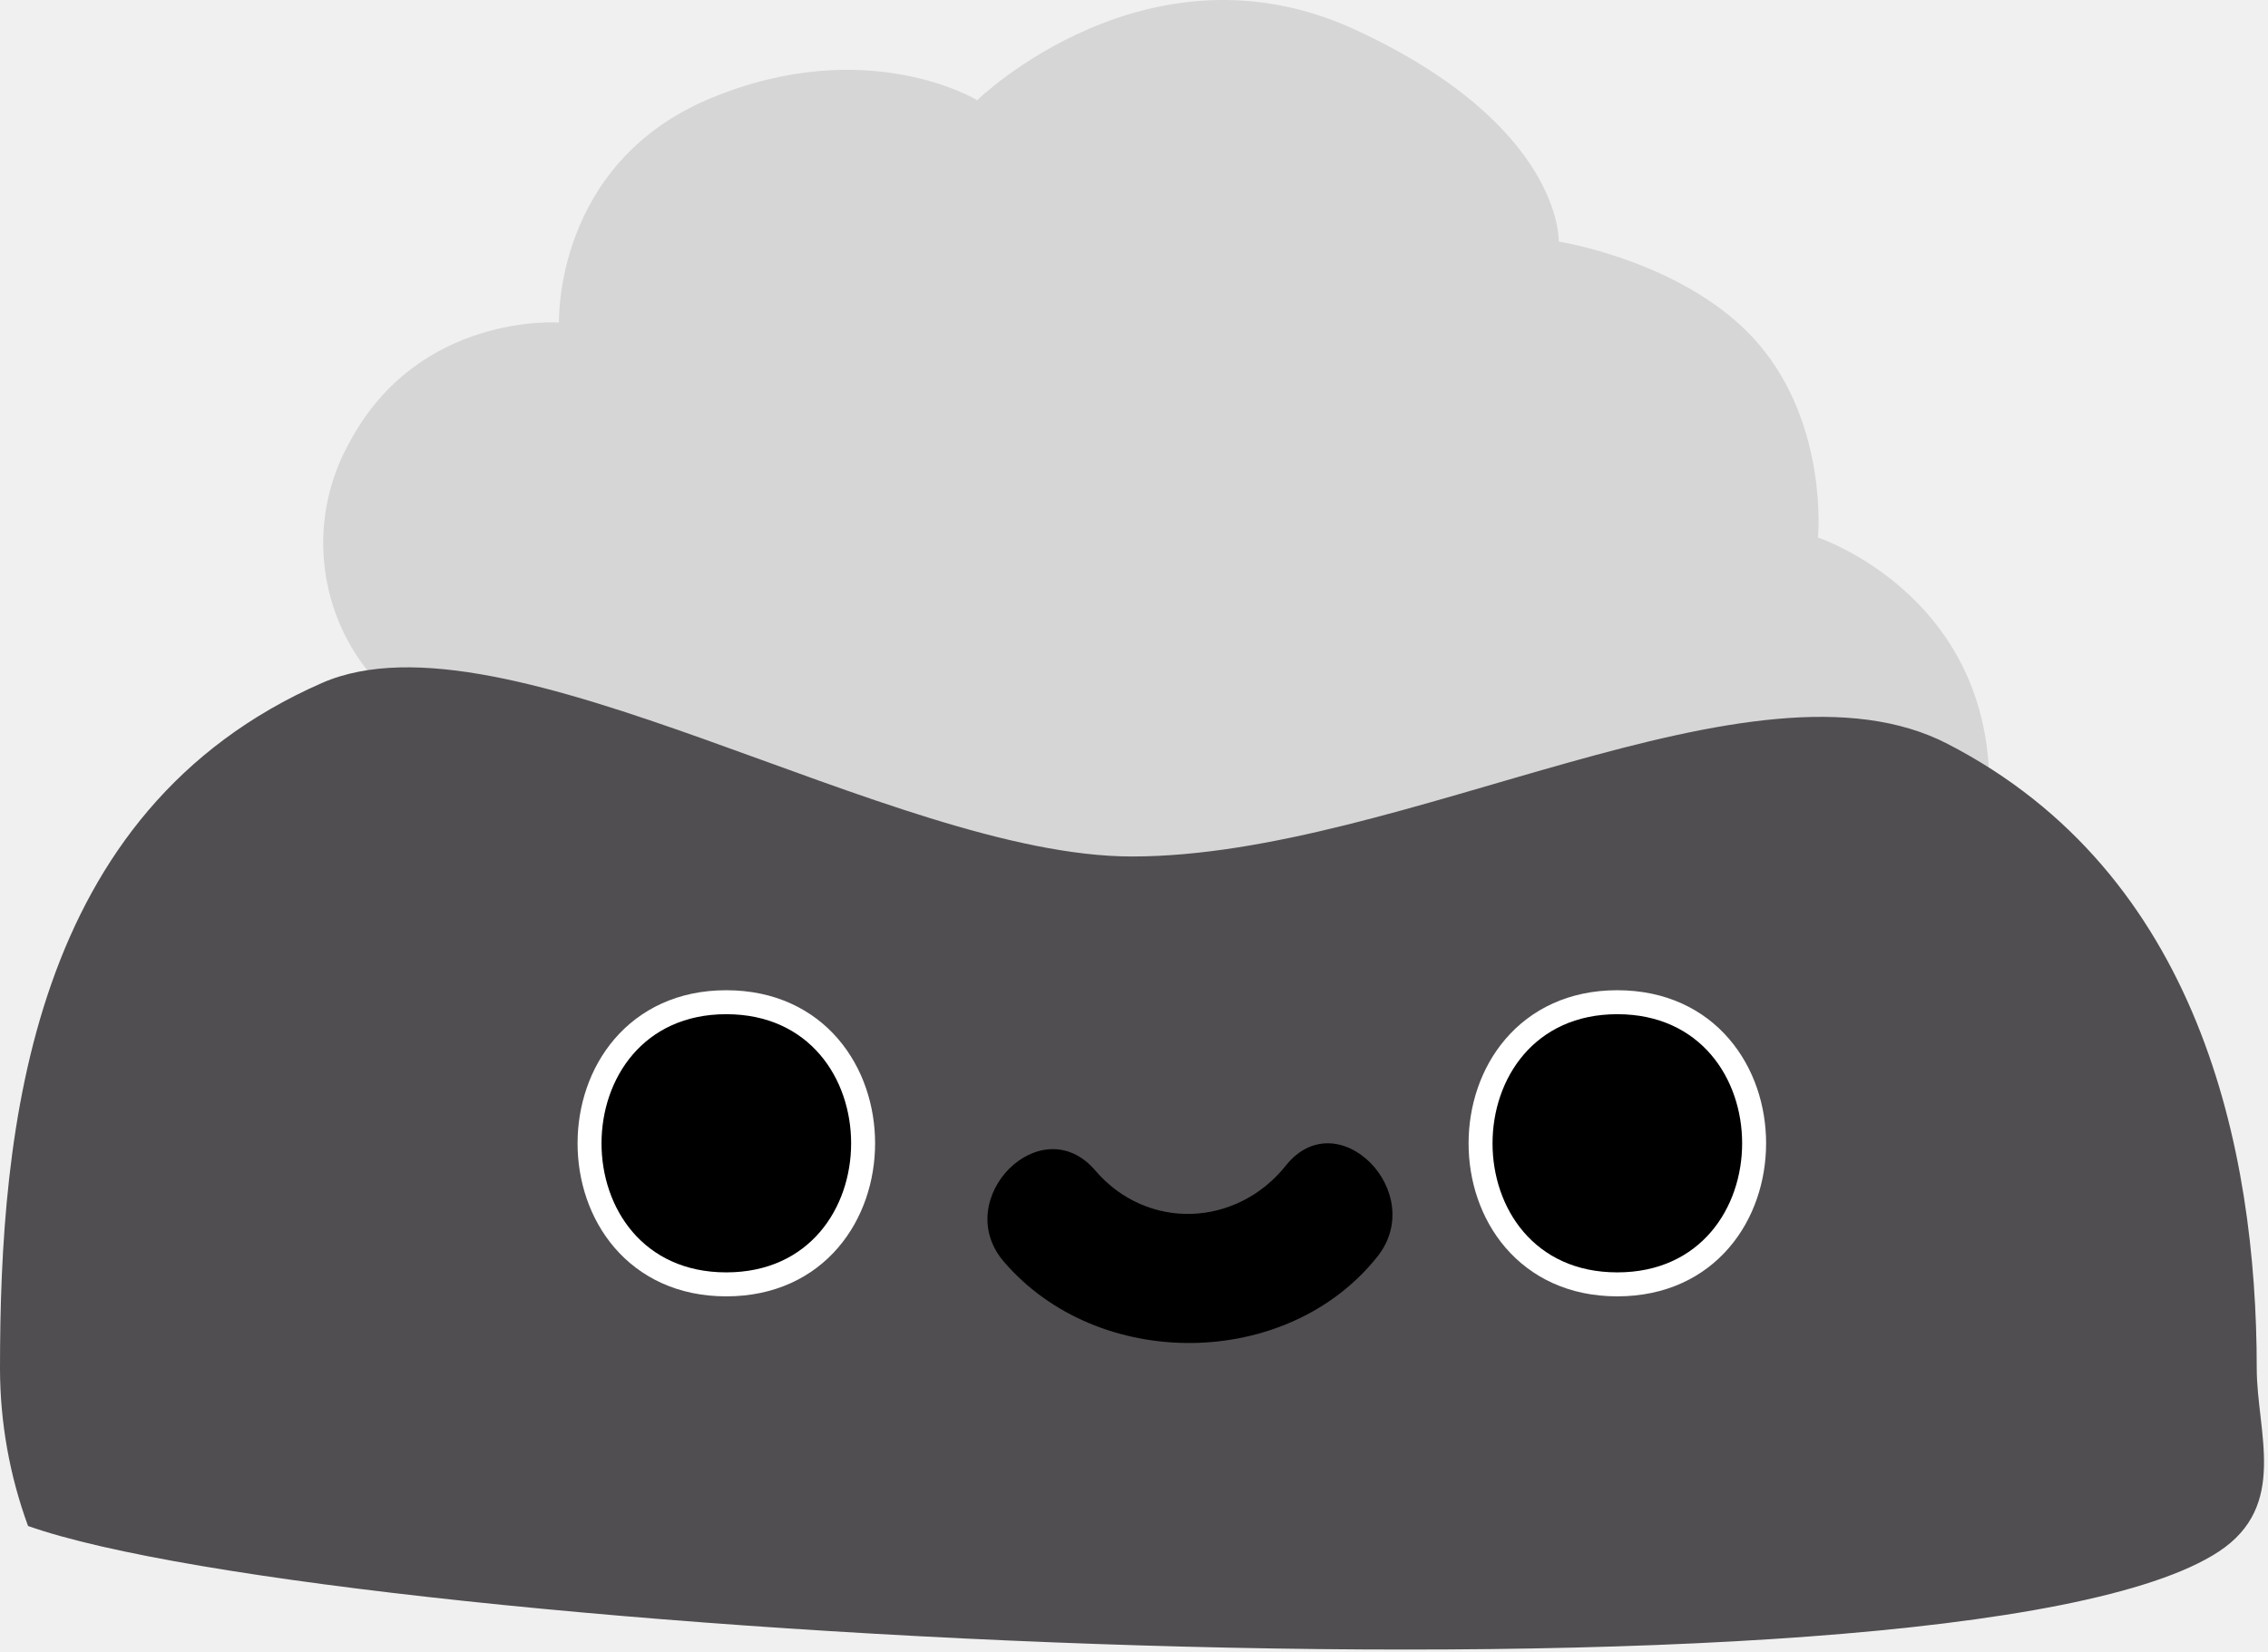
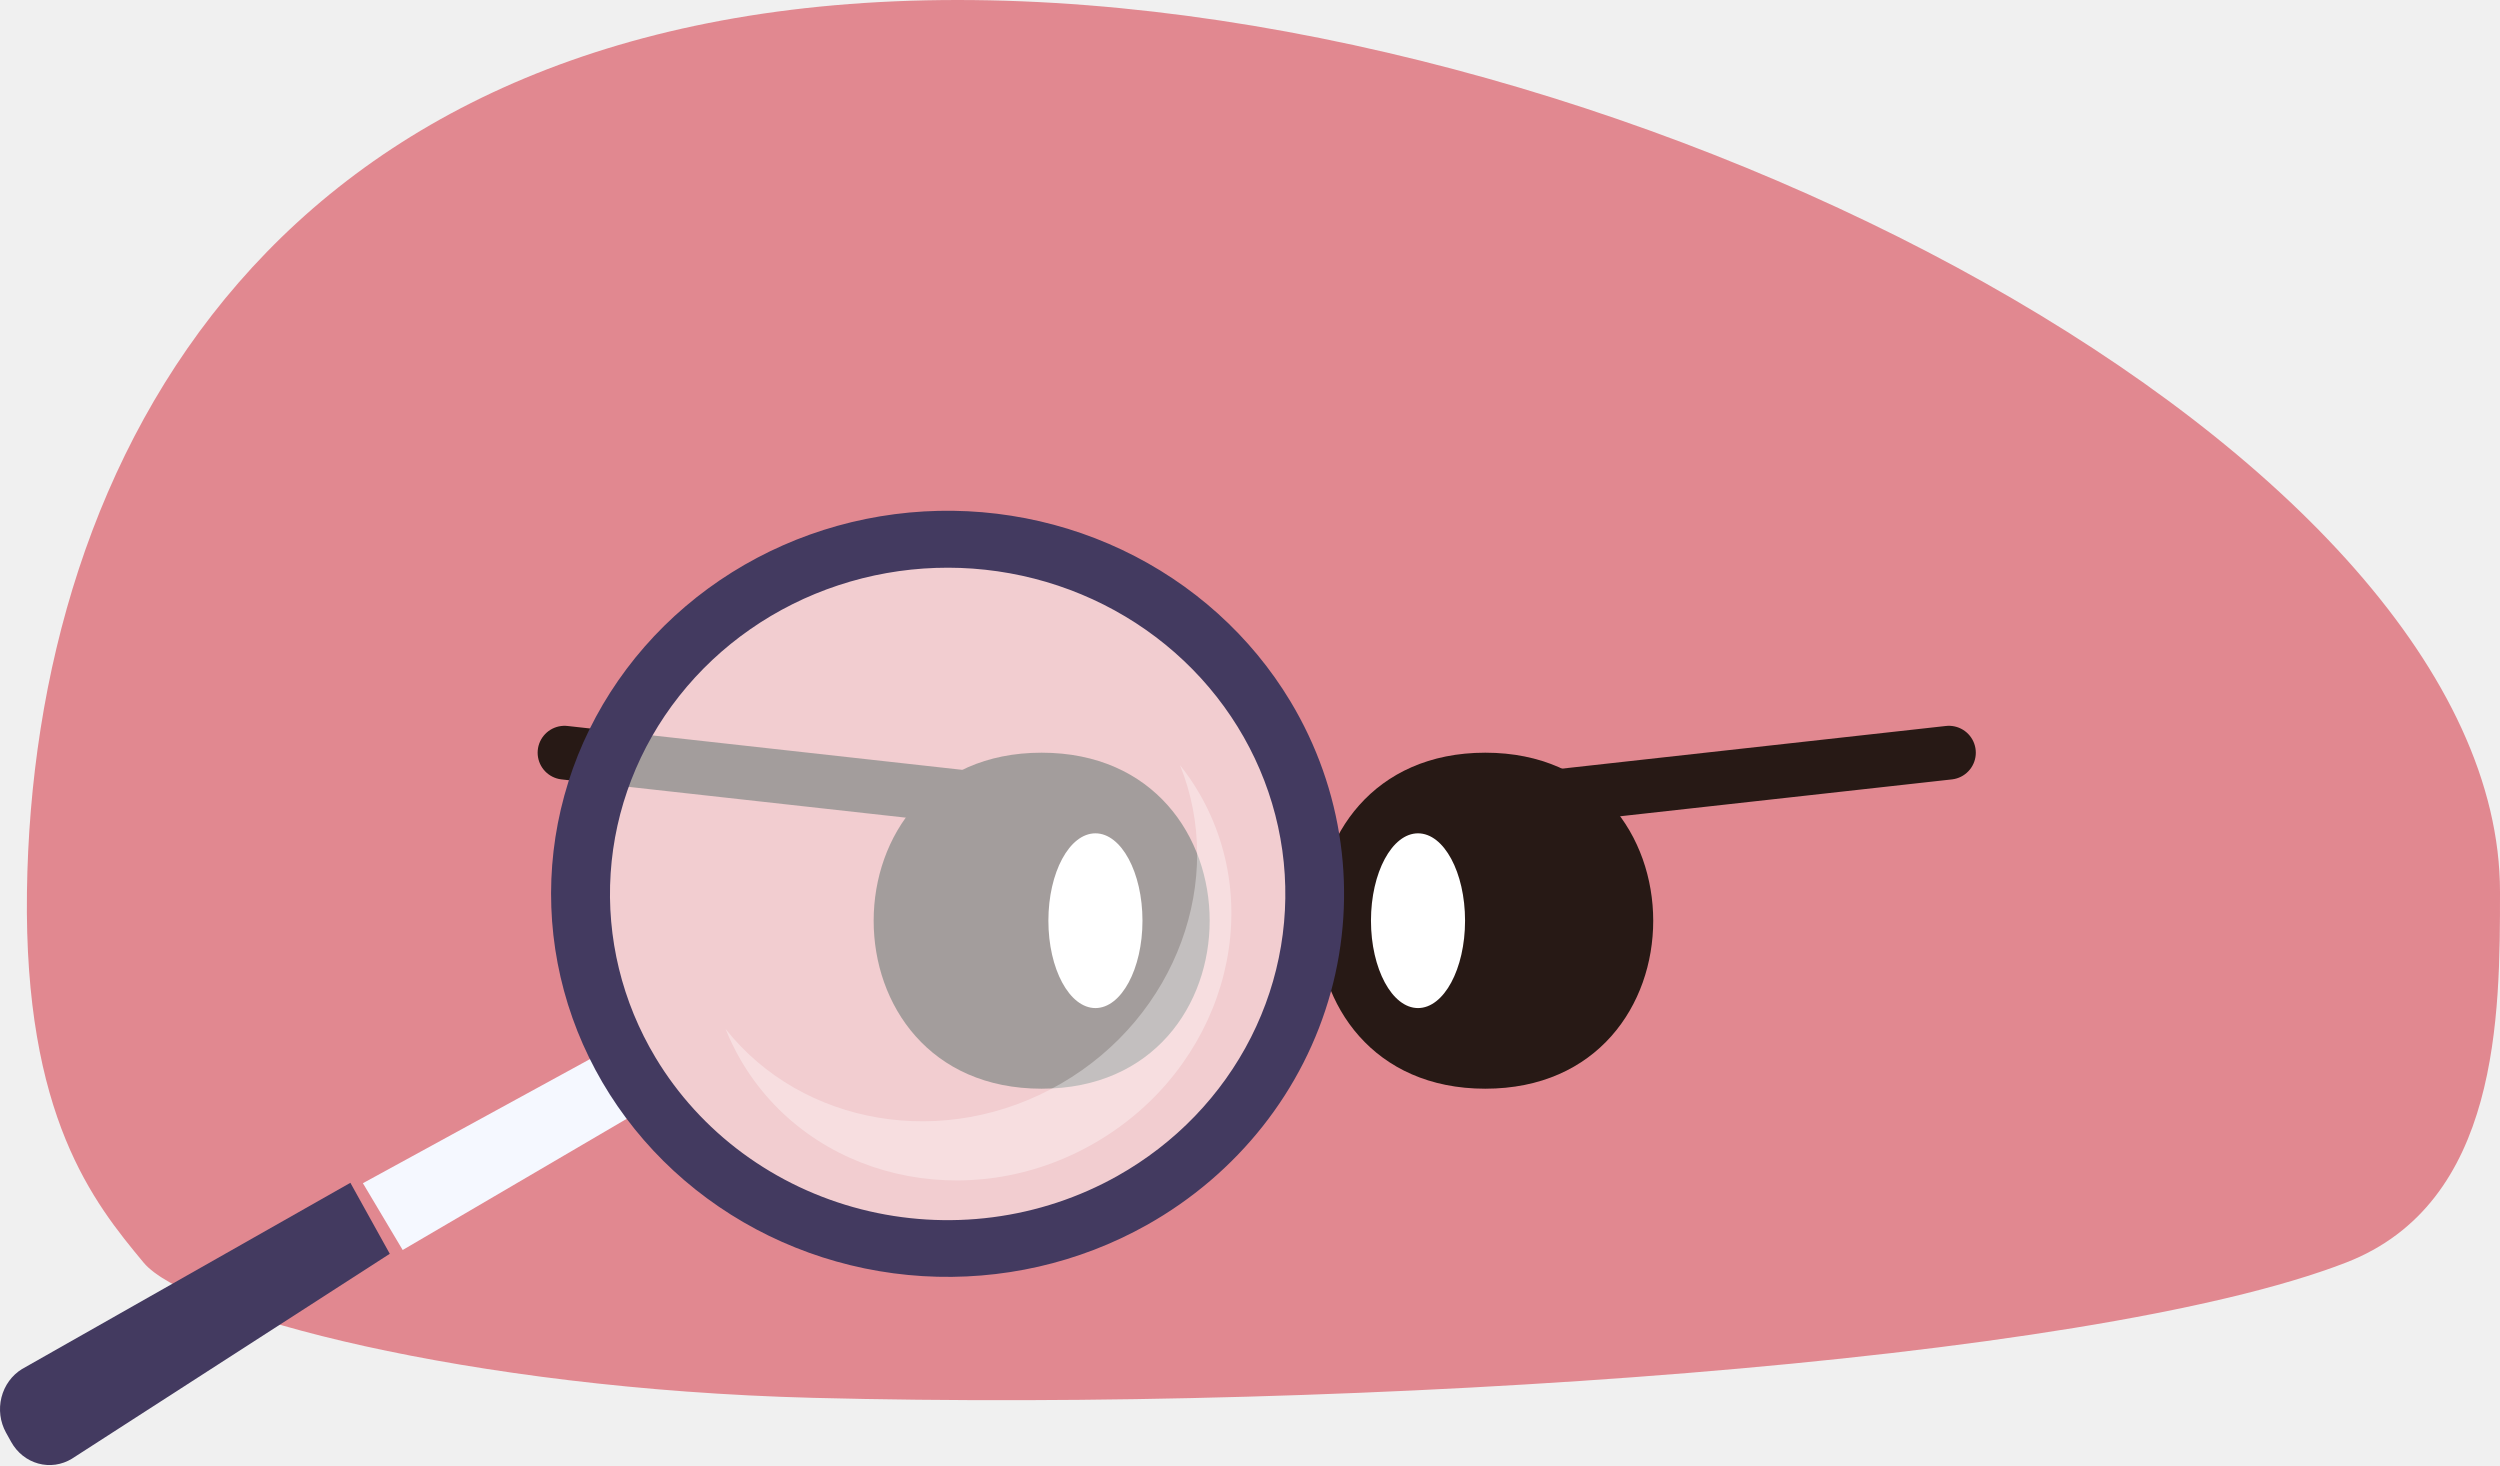
- <svg xmlns="http://www.w3.org/2000/svg" width="173" height="126" viewBox="0 0 173 126" fill="none">
-   <path d="M26.782 75.277C25.145 73.71 21.323 70.648 21.869 61.871C22.013 59.739 22.654 57.669 23.741 55.829C24.829 53.989 26.332 52.43 28.131 51.276C26.163 48.835 24.971 45.862 24.709 42.738C24.446 39.614 25.124 36.483 26.657 33.748C31.952 23.808 42.641 24.605 42.641 24.605C42.641 24.605 42.215 12.498 54.176 7.509C66.137 2.52 74.539 7.64 74.539 7.64C74.539 7.64 87.575 -5.051 103.406 2.28C119.238 9.611 118.899 18.426 118.899 18.426C118.899 18.426 128.78 19.977 134.136 26.232C139.491 32.487 138.672 41.003 138.672 41.003C138.672 41.003 154.967 46.385 151.168 65.484C150.593 68.888 148.857 71.988 146.255 74.256C143.018 77.067 137.52 78.661 128.813 78.661H42.461C31.881 78.639 29.43 77.848 26.782 75.277Z" fill="#D6D6D6" />
-   <path d="M172.141 104.376C172.141 109.218 174.582 114.862 169.226 118.366C148.929 131.631 25.914 124.807 2.14 116.401C0.73 112.554 0.006 108.49 0 104.393C0 86.046 2.276 61.854 24.566 52.094C38.508 45.992 68.053 65.332 86.341 65.332C107.14 65.332 133.726 49.049 148.575 56.751C167.736 66.63 172.141 87.602 172.141 104.376Z" fill="#504E50" />
-   <path d="M98.089 88.902C94.339 93.607 87.509 93.912 83.54 89.278C79.413 84.458 72.469 91.462 76.575 96.243C83.743 104.606 98.144 104.535 105.055 95.867C108.969 90.965 102.047 83.951 98.089 88.902Z" fill="black" />
-   <path fill-rule="evenodd" clip-rule="evenodd" d="M46.879 79.248C48.822 76.987 51.711 75.534 55.399 75.534C59.091 75.534 61.984 76.986 63.928 79.248C65.839 81.471 66.751 84.374 66.751 87.209C66.751 90.044 65.839 92.948 63.928 95.171C61.984 97.433 59.091 98.885 55.399 98.885C51.707 98.885 48.815 97.432 46.873 95.17C44.963 92.946 44.054 90.043 44.056 87.208C44.057 84.374 44.969 81.471 46.879 79.248ZM49.647 92.788C50.875 94.219 52.742 95.228 55.399 95.228C58.056 95.228 59.925 94.219 61.155 92.787C62.418 91.318 63.094 89.298 63.094 87.209C63.094 85.121 62.418 83.1 61.155 81.631C59.925 80.2 58.056 79.19 55.399 79.19C52.749 79.19 50.882 80.199 49.652 81.631C48.39 83.1 47.713 85.121 47.712 87.21C47.711 89.299 48.385 91.319 49.647 92.788Z" fill="white" />
-   <path d="M55.399 77.362C42.723 77.362 42.701 97.056 55.399 97.056C68.097 97.056 68.097 77.362 55.399 77.362Z" fill="black" />
-   <path fill-rule="evenodd" clip-rule="evenodd" d="M114.844 79.248C116.787 76.987 119.676 75.534 123.364 75.534C127.057 75.534 129.949 76.986 131.893 79.248C133.805 81.471 134.716 84.374 134.716 87.209C134.716 90.044 133.805 92.948 131.893 95.171C129.949 97.433 127.057 98.885 123.364 98.885C119.672 98.885 116.781 97.432 114.838 95.17C112.928 92.946 112.019 90.043 112.021 87.208C112.023 84.374 112.935 81.471 114.844 79.248ZM117.612 92.788C118.84 94.219 120.708 95.228 123.364 95.228C126.021 95.228 127.89 94.219 129.121 92.787C130.384 91.318 131.06 89.298 131.06 87.209C131.06 85.121 130.384 83.1 129.121 81.631C127.89 80.2 126.021 79.19 123.364 79.19C120.714 79.19 118.848 80.199 117.618 81.631C116.355 83.1 115.678 85.121 115.677 87.21C115.676 89.299 116.351 91.319 117.612 92.788Z" fill="white" />
-   <path d="M123.364 77.362C110.688 77.362 110.666 97.056 123.364 97.056C136.062 97.056 136.062 77.362 123.364 77.362Z" fill="black" />
+ <svg xmlns="http://www.w3.org/2000/svg" width="186" height="109" viewBox="0 0 186 109" fill="none">
+   <path d="M186 66.36C186 75.5 186 89.5 174.536 93.939C155.317 101.38 101.157 105.044 60.5 104C34.776 103.34 13.855 97.757 10.685 93.939C7 89.5 1.78 83.099 2.005 66.36C2.437 34.015 20.434 0 71.243 0C122.051 0 186 33.997 186 66.36Z" fill="#E18890" />
+   <path d="M77.496 56C60.85 56 60.82 81 77.496 81C94.171 81 94.165 56 77.496 56Z" fill="#271915" />
+   <path d="M42 56L78 60" stroke="#271915" stroke-width="4" stroke-miterlimit="10" stroke-linecap="round" />
+   <path d="M85 68.5C85 72.082 83.431 75 81.5 75C79.569 75 78 72.094 78 68.5C78 64.906 79.569 62 81.5 62C83.431 62 85 64.918 85 68.5Z" fill="white" />
+   <path d="M110.504 56C127.15 56 127.18 81 110.504 81C93.829 81 93.835 56 110.504 56Z" fill="#271915" />
+   <path d="M145 56L109 60" stroke="#271915" stroke-width="4" stroke-miterlimit="10" stroke-linecap="round" />
+   <path d="M102 68.5C102 72.082 103.575 75 105.5 75C107.425 75 109 72.094 109 68.5C109 64.906 107.431 62 105.5 62C103.569 62 102 64.918 102 68.5Z" fill="white" />
+   <path d="M29.96 93L27 88.031L45.352 78L48 82.435L29.96 93Z" fill="#F5F8FF" />
+   <path d="M5.349 108.529C4.975 108.758 4.56 108.907 4.131 108.969C3.701 109.03 3.263 109.001 2.844 108.886C2.424 108.77 2.031 108.569 1.686 108.294C1.341 108.018 1.051 107.675 0.833 107.282L0.445 106.584C0.007 105.791 -0.114 104.849 0.11 103.963C0.333 103.077 0.882 102.32 1.637 101.857L26.068 88L29 93.282L5.349 108.529Z" fill="#433A60" />
+   <g opacity="0.35">
+     <path d="M88.552 86.605C99.676 76.768 100.719 59.776 90.88 48.654C81.043 37.531 64.049 36.489 52.926 46.326C41.802 56.163 40.76 73.154 50.598 84.277C60.436 95.4 77.429 96.442 88.552 86.605Z" fill="white" />
+   </g>
+   <g opacity="0.35">
+     <path d="M88.552 86.605C99.676 76.768 100.719 59.776 90.88 48.654C81.043 37.531 64.049 36.489 52.926 46.326C41.802 56.163 40.76 73.154 50.598 84.277C60.436 95.4 77.429 96.442 88.552 86.605Z" fill="white" />
+   </g>
+   <path d="M96.013 52.191C93.083 47.316 88.723 43.39 83.484 40.909C78.245 38.428 72.361 37.504 66.578 38.253C60.795 39.002 55.372 41.392 50.995 45.119C46.617 48.846 43.482 53.744 41.986 59.192C40.49 64.641 40.7 70.396 42.59 75.729C44.479 81.062 47.963 85.735 52.602 89.155C57.24 92.575 62.824 94.59 68.647 94.944C74.47 95.298 80.271 93.976 85.317 91.144C92.081 87.348 97.008 81.112 99.014 73.808C101.019 66.503 99.94 58.727 96.013 52.191ZM48.773 78.688C46.281 74.537 45.118 69.764 45.432 64.975C45.746 60.185 47.523 55.593 50.538 51.779C53.553 47.964 57.671 45.099 62.371 43.545C67.071 41.991 72.142 41.818 76.944 43.048C81.746 44.278 86.063 46.856 89.349 50.455C92.634 54.055 94.742 58.514 95.405 63.271C96.068 68.027 95.256 72.867 93.073 77.178C90.889 81.489 87.432 85.077 83.138 87.49C80.284 89.094 77.13 90.138 73.858 90.563C70.586 90.988 67.259 90.787 64.068 89.969C60.876 89.151 57.883 87.734 55.258 85.799C52.634 83.863 50.43 81.447 48.773 78.688Z" fill="#433A60" />
+   <g opacity="0.35">
+     <path d="M81.492 85.011C72.067 90.49 60.248 87.72 55.097 78.843C54.671 78.108 54.298 77.343 53.982 76.554C59.669 83.732 70.307 85.626 78.947 80.615C87.587 75.604 91.21 65.394 87.794 56.932C88.326 57.594 88.807 58.296 89.231 59.032C94.376 67.909 90.918 79.537 81.492 85.011Z" fill="white" />
+   </g>
</svg>
